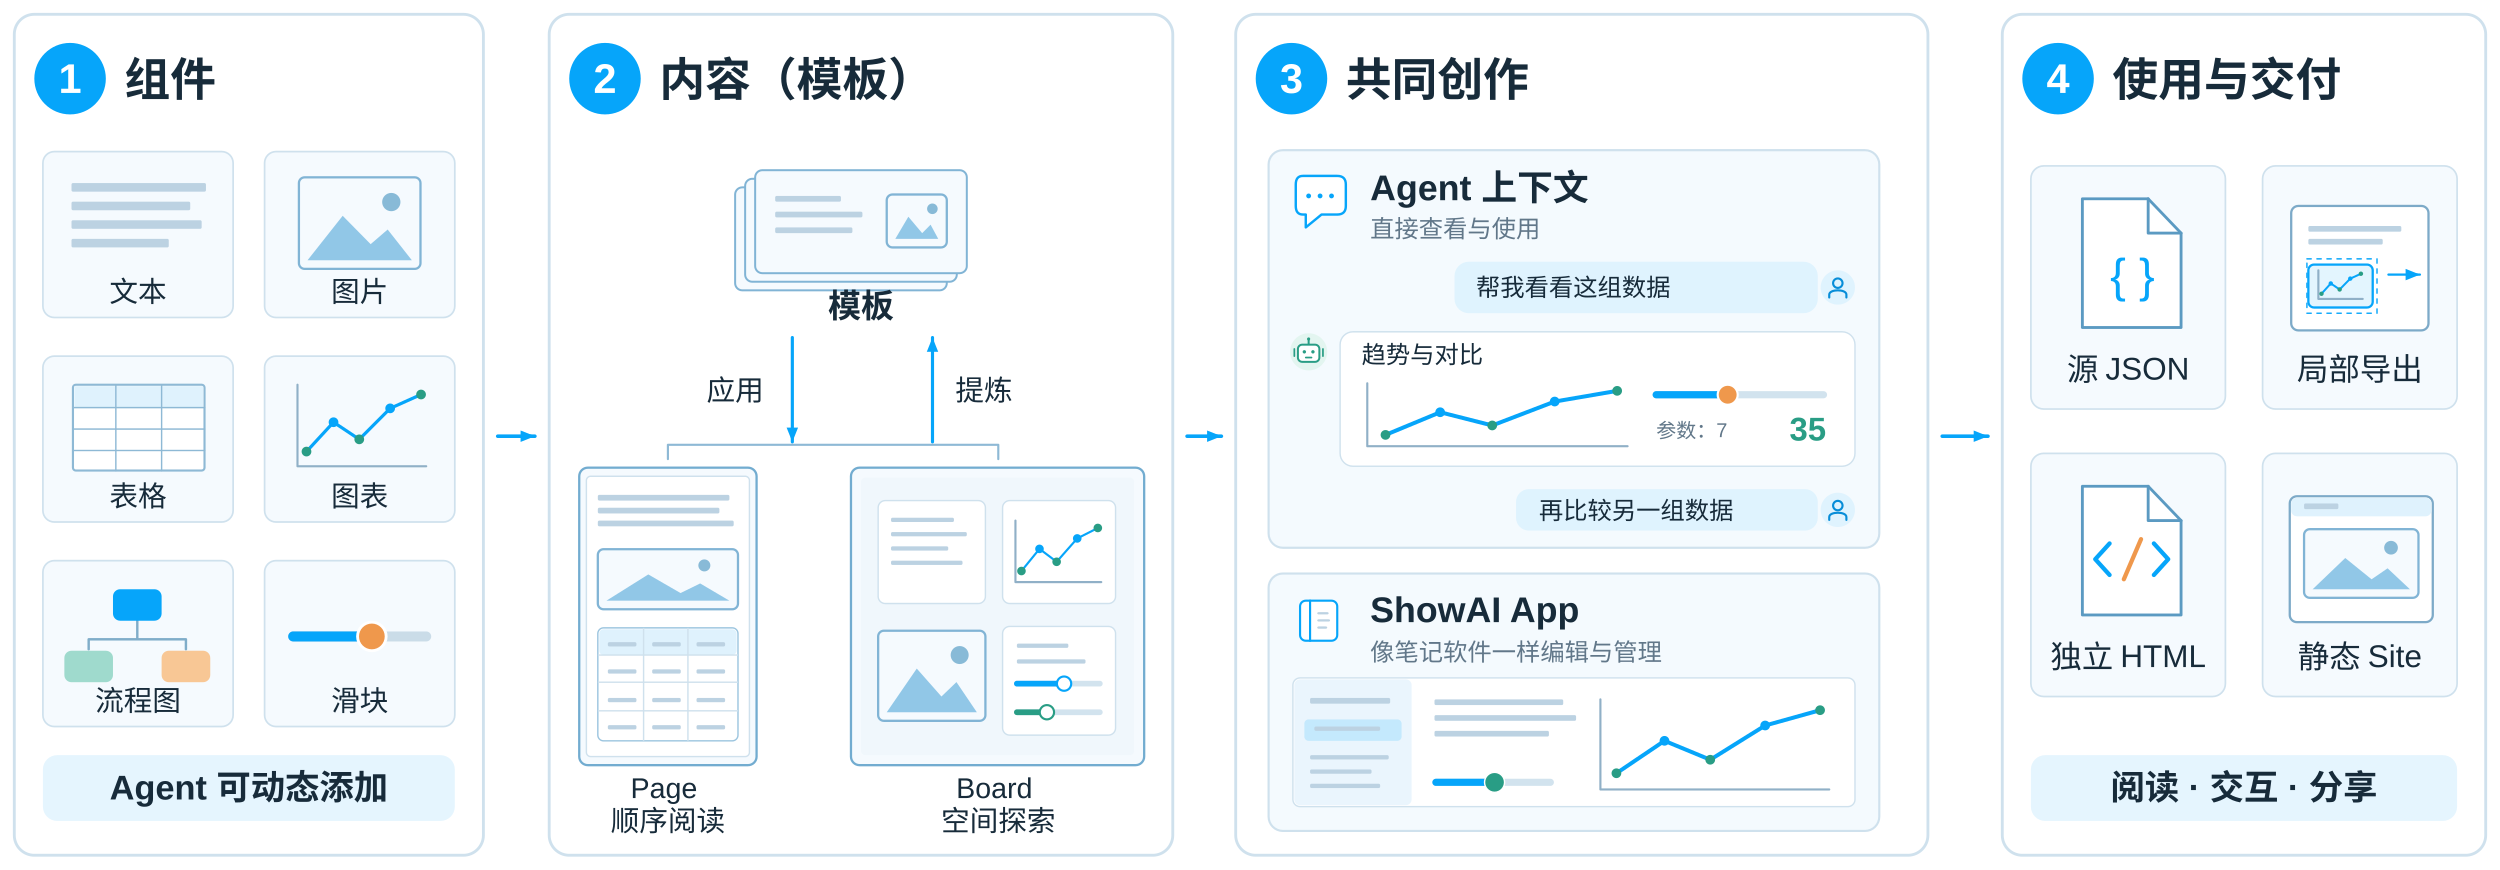
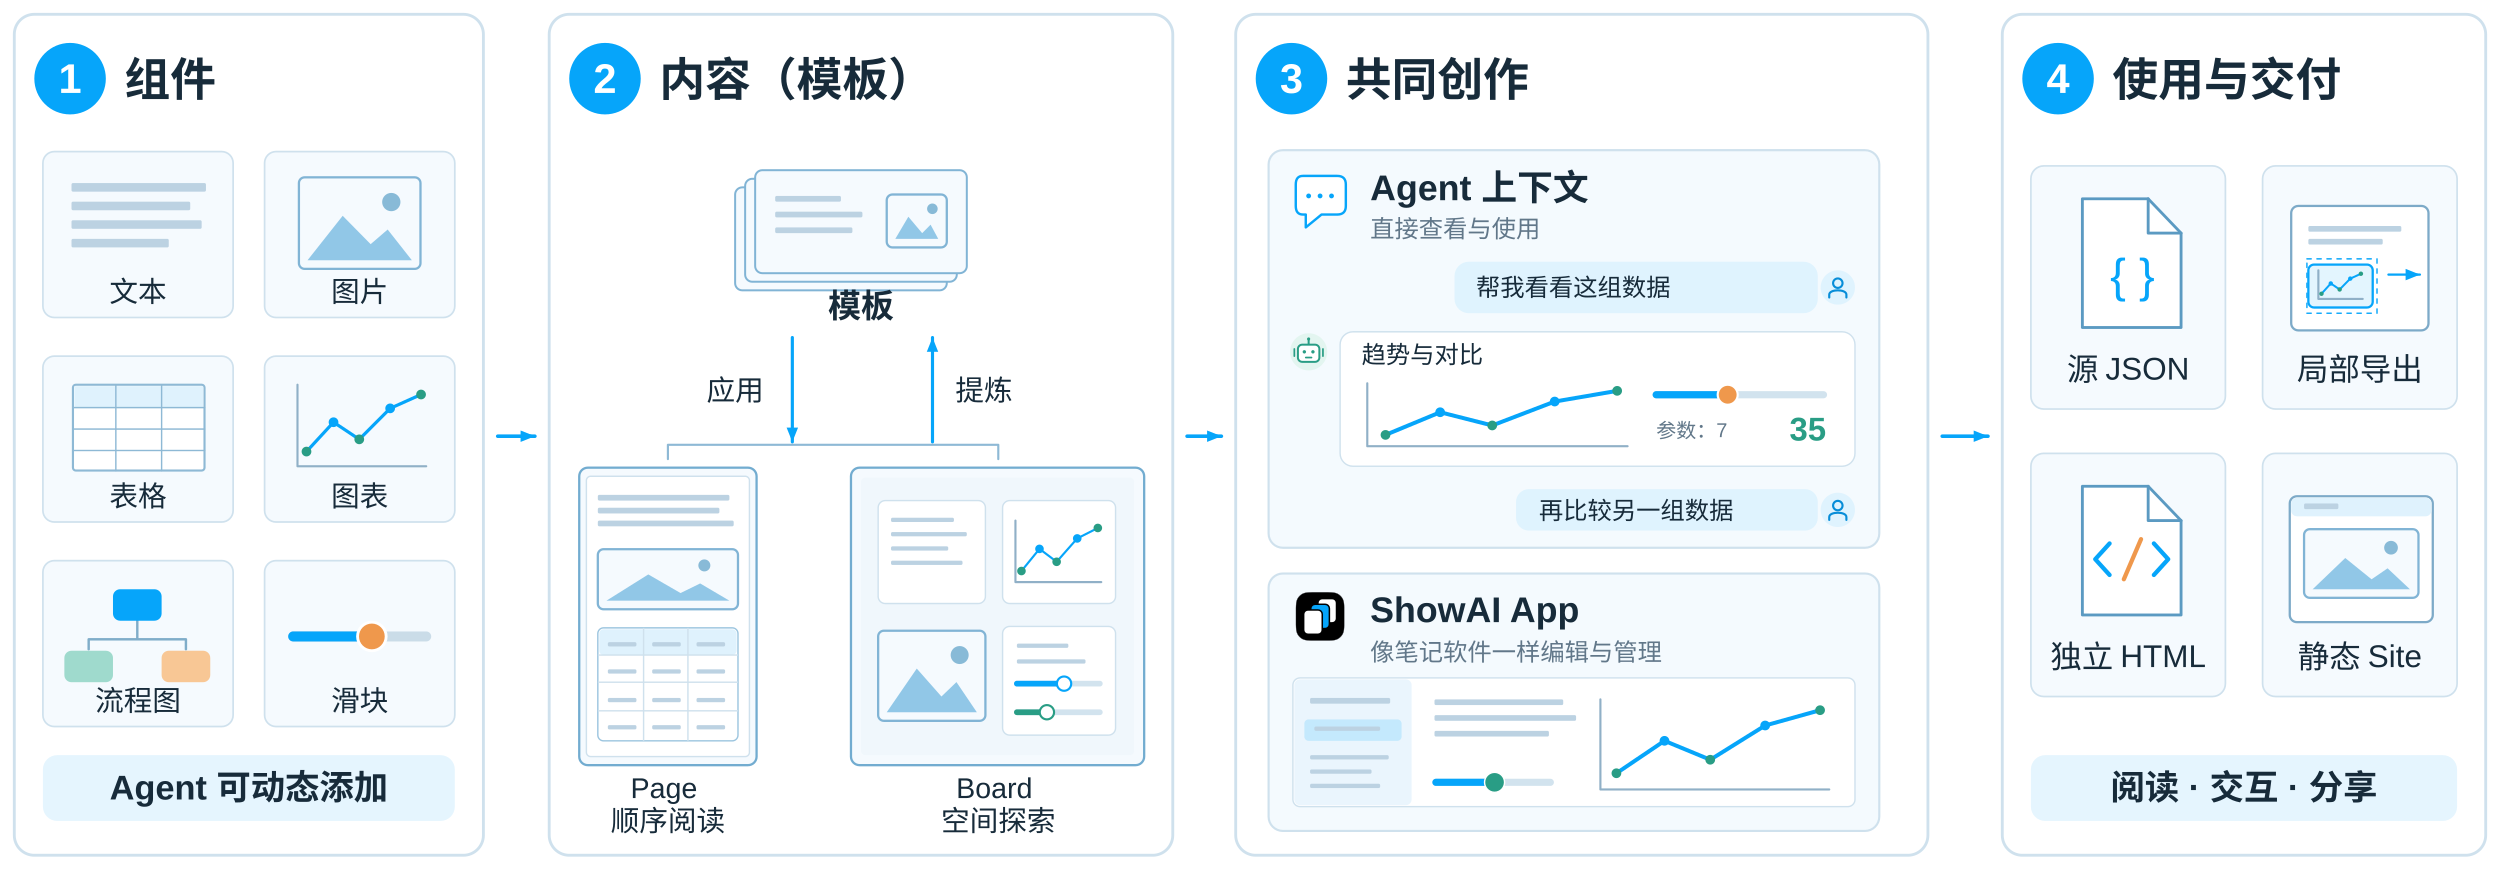
<svg xmlns="http://www.w3.org/2000/svg" width="1748" height="608" viewBox="26 140 1748 608" role="img" aria-labelledby="title description" lang="zh-CN" xml:lang="zh-CN">
  <defs>
    <marker id="arrow" viewBox="0 0 10 10" refX="10" refY="5" markerWidth="10" markerHeight="10" markerUnits="userSpaceOnUse" orient="auto-start-reverse">
      <path d="M0,1 L10,5 L0,9 Z" fill="#06A5FA" />
    </marker>
  </defs>
  <g font-family="Arial, PingFang SC, Noto Sans CJK SC, Microsoft YaHei, sans-serif">
    <rect x="0" y="0" width="1800" height="820" rx="0" fill="#FFFFFF" stroke="none" stroke-width="1.6" />
    <g id="expression-units">
      <rect x="36" y="150" width="328" height="588" rx="14" fill="white" stroke="#CFE1ED" stroke-width="2" />
      <circle cx="75" cy="195" r="25" fill="#06A5FA" stroke="none" stroke-width="2" />
      <text x="75" y="205" font-size="29" font-weight="650" fill="white" text-anchor="middle">1</text>
      <text x="113" y="207" font-size="32" font-weight="650" fill="#172B3A" text-anchor="start" data-label="组件">组件</text>
      <g id="unit-1">
        <rect x="56" y="246" width="133" height="116" rx="8" fill="#F5FAFE" stroke="#CFE1ED" stroke-width="1.2" />
        <rect x="76" y="268" width="94" height="6" rx="1" fill="#BCD2E2" stroke="none" stroke-width="1.6" />
        <rect x="76" y="281" width="83" height="6" rx="1" fill="#BCD2E2" stroke="none" stroke-width="1.6" />
        <rect x="76" y="294" width="91" height="6" rx="1" fill="#BCD2E2" stroke="none" stroke-width="1.6" />
        <rect x="76" y="307" width="68" height="6" rx="1" fill="#BCD2E2" stroke="none" stroke-width="1.6" />
        <text x="122.5" y="351" font-size="20" font-weight="500" fill="#172B3A" text-anchor="middle" data-label="文本">文本</text>
      </g>
      <g id="unit-2">
        <rect x="211" y="246" width="133" height="116" rx="8" fill="#F5FAFE" stroke="#CFE1ED" stroke-width="1.2" />
        <rect x="235" y="264" width="85" height="64" rx="4" fill="#F5FAFE" stroke="#81B4D5" stroke-width="1.6" />
        <circle cx="299.6" cy="281.28" r="6.4" fill="#88BAD7" stroke="none" stroke-width="2" />
        <polygon points="241,322 265.6,290.88 285.15,310.72 297.05,300.48 314,322" fill="#91C7E7" />
        <text x="277.5" y="351" font-size="20" font-weight="500" fill="#172B3A" text-anchor="middle" data-label="图片">图片</text>
      </g>
      <g id="unit-3">
        <rect x="56" y="389" width="133" height="116" rx="8" fill="#F5FAFE" stroke="#CFE1ED" stroke-width="1.2" />
        <rect x="77" y="409" width="92" height="60" rx="2" fill="white" stroke="#8EB9D5" stroke-width="1.5" />
        <rect x="78" y="410" width="90" height="15" rx="0" fill="#DFF2FD" stroke="none" stroke-width="1.6" />
        <path d="M107,409 V469" fill="none" stroke="#8EB9D5" stroke-width="1" stroke-linecap="round" stroke-linejoin="round" />
        <path d="M139,409 V469" fill="none" stroke="#8EB9D5" stroke-width="1" stroke-linecap="round" stroke-linejoin="round" />
        <path d="M77,425 H169" fill="none" stroke="#8EB9D5" stroke-width="1" stroke-linecap="round" stroke-linejoin="round" />
        <path d="M77,440 H169" fill="none" stroke="#8EB9D5" stroke-width="1" stroke-linecap="round" stroke-linejoin="round" />
        <path d="M77,455 H169" fill="none" stroke="#8EB9D5" stroke-width="1" stroke-linecap="round" stroke-linejoin="round" />
        <text x="122.5" y="494" font-size="20" font-weight="500" fill="#172B3A" text-anchor="middle" data-label="表格">表格</text>
      </g>
      <g id="unit-4">
        <rect x="211" y="389" width="133" height="116" rx="8" fill="#F5FAFE" stroke="#CFE1ED" stroke-width="1.2" />
        <path d="M234,409 V466 H324" fill="none" stroke="#90B0C7" stroke-width="1.5" stroke-linecap="round" stroke-linejoin="round" />
        <path d="M240.3,455.74 L259.2,435.22 L277.2,447.19 L298.8,425.53 L320.4,415.84" fill="none" stroke="#06A5FA" stroke-width="2.25" stroke-linecap="round" stroke-linejoin="round" />
        <circle cx="240.3" cy="455.74" r="3.4" fill="#299D85" stroke="none" stroke-width="2" />
        <circle cx="259.2" cy="435.22" r="3.4" fill="#06A5FA" stroke="none" stroke-width="2" />
        <circle cx="277.2" cy="447.19" r="3.4" fill="#299D85" stroke="none" stroke-width="2" />
        <circle cx="298.8" cy="425.53" r="3.4" fill="#06A5FA" stroke="none" stroke-width="2" />
        <circle cx="320.4" cy="415.84" r="3.4" fill="#299D85" stroke="none" stroke-width="2" />
        <text x="277.5" y="494" font-size="20" font-weight="500" fill="#172B3A" text-anchor="middle" data-label="图表">图表</text>
      </g>
      <g id="unit-5">
        <rect x="56" y="532" width="133" height="116" rx="8" fill="#F5FAFE" stroke="#CFE1ED" stroke-width="1.2" />
        <path d="M122,573 V587 M88,594 V587 H156 V594" fill="none" stroke="#80ADC9" stroke-width="1.7" stroke-linecap="round" stroke-linejoin="round" />
        <rect x="105" y="552" width="34" height="22" rx="5" fill="#06A5FA" stroke="none" stroke-width="1.6" />
        <rect x="71" y="595" width="34" height="22" rx="5" fill="#9FDACD" stroke="none" stroke-width="1.6" />
        <rect x="139" y="595" width="34" height="22" rx="5" fill="#F8C795" stroke="none" stroke-width="1.6" />
        <text x="122.5" y="637" font-size="20" font-weight="500" fill="#172B3A" text-anchor="middle" data-label="流程图">流程图</text>
      </g>
      <g id="unit-6">
        <rect x="211" y="532" width="133" height="116" rx="8" fill="#F5FAFE" stroke="#CFE1ED" stroke-width="1.2" />
        <path d="M231,585 H324" fill="none" stroke="#CADCE8" stroke-width="7" stroke-linecap="round" stroke-linejoin="round" />
        <path d="M231,585 H286" fill="none" stroke="#06A5FA" stroke-width="7" stroke-linecap="round" stroke-linejoin="round" />
        <circle cx="286" cy="585" r="10" fill="#EF984C" stroke="white" stroke-width="2" />
        <text x="277.5" y="637" font-size="20" font-weight="500" fill="#172B3A" text-anchor="middle" data-label="滑块">滑块</text>
      </g>
      <rect x="56" y="668" width="288" height="46" rx="10" fill="#E5F5FE" stroke="none" stroke-width="1.6" />
      <text x="200" y="699" font-size="24" font-weight="600" fill="#172B3A" text-anchor="middle" data-label="Agent 可动态添加">Agent 可动态添加</text>
    </g>
    <g id="content-organization">
      <rect x="410" y="150" width="436" height="588" rx="14" fill="white" stroke="#CFE1ED" stroke-width="2" />
      <circle cx="449" cy="195" r="25" fill="#06A5FA" stroke="none" stroke-width="2" />
      <text x="449" y="205" font-size="29" font-weight="650" fill="white" text-anchor="middle">2</text>
      <text x="487" y="207" font-size="32" font-weight="650" fill="#172B3A" text-anchor="start" data-label="内容（模板）">内容（模板）</text>
      <g id="reusable-template" transform="translate(0 12)">
        <rect x="540" y="259" width="148" height="72" rx="5" fill="#F5FAFE" stroke="#81B4D5" stroke-width="1.4" />
        <rect x="547" y="253" width="148" height="72" rx="5" fill="#F5FAFE" stroke="#81B4D5" stroke-width="1.4" />
        <rect x="554" y="247" width="148" height="72" rx="5" fill="#F5FAFE" stroke="#81B4D5" stroke-width="1.4" />
        <rect x="568" y="265" width="46" height="4" rx="1" fill="#BCD2E2" stroke="none" stroke-width="1.6" />
        <rect x="568" y="276" width="61" height="4" rx="1" fill="#BCD2E2" stroke="none" stroke-width="1.6" />
        <rect x="568" y="287" width="54" height="4" rx="1" fill="#BCD2E2" stroke="none" stroke-width="1.6" />
        <rect x="646" y="264" width="42" height="37" rx="4" fill="#F5FAFE" stroke="#81B4D5" stroke-width="1.6" />
        <circle cx="677.92" cy="273.99" r="3.7" fill="#88BAD7" stroke="none" stroke-width="2" />
        <polygon points="652,295 661.12,279.54 670.78,291.01 676.66,285.09 682,295" fill="#91C7E7" />
        <text x="628" y="350" font-size="23" font-weight="600" fill="#172B3A" text-anchor="middle" data-label="模板">模板</text>
        <path d="M493,449 V439 H724 V449" fill="none" stroke="#8EB9D5" stroke-width="1.5" stroke-linecap="round" stroke-linejoin="round" />
        <path d="M580,364 V437" fill="none" stroke="#06A5FA" stroke-width="2.2" stroke-linecap="round" stroke-linejoin="round" marker-end="url(#arrow)" />
        <path d="M678,437 V364" fill="none" stroke="#06A5FA" stroke-width="2.2" stroke-linecap="round" stroke-linejoin="round" marker-end="url(#arrow)" />
        <text x="560" y="408" font-size="20" font-weight="500" fill="#172B3A" text-anchor="end" data-label="应用">应用</text>
        <text x="694" y="408" font-size="20" font-weight="500" fill="#172B3A" text-anchor="start" data-label="提炼">提炼</text>
      </g>
      <g id="page-container" transform="translate(0 30)">
        <rect x="431" y="437" width="124" height="208" rx="6" fill="#F5FAFE" stroke="#72ACD0" stroke-width="1.6" />
        <rect x="436" y="443" width="114" height="196" rx="3" fill="white" stroke="#CFE1ED" stroke-width="1" />
        <rect x="444" y="456" width="92" height="4" rx="1" fill="#BCD2E2" stroke="none" stroke-width="1.6" />
        <rect x="444" y="465" width="85" height="4" rx="1" fill="#BCD2E2" stroke="none" stroke-width="1.6" />
        <rect x="444" y="474" width="95" height="4" rx="1" fill="#BCD2E2" stroke="none" stroke-width="1.6" />
        <rect x="444" y="494" width="98" height="42" rx="4" fill="#F5FAFE" stroke="#81B4D5" stroke-width="1.6" />
        <circle cx="518.48" cy="505.34" r="4.2" fill="#88BAD7" stroke="none" stroke-width="2" />
        <polygon points="450,530 479.28,511.64 501.82,524.66 515.54,517.94 536,530" fill="#91C7E7" />
        <text x="493" y="680" font-size="20" font-weight="500" fill="#172B3A" text-anchor="middle" data-label="Page · 顺序阅读">
          <tspan x="493" y="668.0">Page</tspan>
          <tspan x="493" y="691.0">顺序阅读</tspan>
        </text>
        <rect x="444" y="549" width="98" height="79" rx="4" fill="#FFFFFF" stroke="#9CC5DF" stroke-width="1" />
        <rect x="445" y="550" width="96" height="18" rx="3" fill="#DFF2FD" />
        <line x1="444" y1="568" x2="542" y2="568" stroke="#CFE1ED" stroke-width="1" />
        <line x1="444" y1="587" x2="542" y2="587" stroke="#CFE1ED" stroke-width="1" />
        <line x1="444" y1="607" x2="542" y2="607" stroke="#CFE1ED" stroke-width="1" />
        <line x1="476" y1="549" x2="476" y2="628" stroke="#CFE1ED" stroke-width="1" />
        <line x1="507" y1="549" x2="507" y2="628" stroke="#CFE1ED" stroke-width="1" />
        <rect x="451" y="559" width="20" height="3" rx="1" fill="#BCD2E2" />
        <rect x="451" y="578" width="20" height="3" rx="1" fill="#BCD2E2" />
        <rect x="451" y="598" width="20" height="3" rx="1" fill="#BCD2E2" />
        <rect x="451" y="617" width="20" height="3" rx="1" fill="#BCD2E2" />
        <rect x="482" y="559" width="20" height="3" rx="1" fill="#BCD2E2" />
        <rect x="482" y="578" width="20" height="3" rx="1" fill="#BCD2E2" />
        <rect x="482" y="598" width="20" height="3" rx="1" fill="#BCD2E2" />
        <rect x="482" y="617" width="20" height="3" rx="1" fill="#BCD2E2" />
        <rect x="513" y="559" width="20" height="3" rx="1" fill="#BCD2E2" />
        <rect x="513" y="578" width="20" height="3" rx="1" fill="#BCD2E2" />
        <rect x="513" y="598" width="20" height="3" rx="1" fill="#BCD2E2" />
        <rect x="513" y="617" width="20" height="3" rx="1" fill="#BCD2E2" />
      </g>
      <g id="board-container" transform="translate(0 30)">
        <rect x="621" y="437" width="205" height="208" rx="6" fill="#F5FAFE" stroke="#72ACD0" stroke-width="1.6" />
        <rect x="628" y="444" width="191" height="194" rx="3" fill="#F0F7FC" stroke="none" stroke-width="1.6" />
        <rect x="640" y="460" width="75" height="72" rx="5" fill="white" stroke="#CFE1ED" stroke-width="1" />
        <rect x="649" y="472" width="44" height="3" rx="1" fill="#BCD2E2" stroke="none" stroke-width="1.6" />
        <rect x="649" y="482" width="53" height="3" rx="1" fill="#BCD2E2" stroke="none" stroke-width="1.6" />
        <rect x="649" y="492" width="40" height="3" rx="1" fill="#BCD2E2" stroke="none" stroke-width="1.6" />
        <rect x="649" y="502" width="50" height="3" rx="1" fill="#BCD2E2" stroke="none" stroke-width="1.6" />
        <rect x="727" y="460" width="79" height="72" rx="5" fill="white" stroke="#CFE1ED" stroke-width="1" />
        <path d="M736,474 V517 H796" fill="none" stroke="#90B0C7" stroke-width="1.5" stroke-linecap="round" stroke-linejoin="round" />
        <path d="M740.2,509.26 L752.8,493.78 L764.8,502.81 L779.2,486.47 L793.6,479.16" fill="none" stroke="#06A5FA" stroke-width="1.5" stroke-linecap="round" stroke-linejoin="round" />
        <circle cx="740.2" cy="509.26" r="3.0" fill="#299D85" stroke="none" stroke-width="2" />
        <circle cx="752.8" cy="493.78" r="3.0" fill="#06A5FA" stroke="none" stroke-width="2" />
        <circle cx="764.8" cy="502.81" r="3.0" fill="#299D85" stroke="none" stroke-width="2" />
        <circle cx="779.2" cy="486.47" r="3.0" fill="#06A5FA" stroke="none" stroke-width="2" />
        <circle cx="793.6" cy="479.16" r="3.0" fill="#299D85" stroke="none" stroke-width="2" />
        <rect x="640" y="551" width="75" height="63" rx="4" fill="#F5FAFE" stroke="#81B4D5" stroke-width="1.6" />
        <circle cx="697.0" cy="568.01" r="6.3" fill="#88BAD7" stroke="none" stroke-width="2" />
        <polygon points="646,608 667.0,577.46 684.25,596.99 694.75,586.91 709,608" fill="#91C7E7" />
        <text x="724" y="680" font-size="20" font-weight="500" fill="#172B3A" text-anchor="middle" data-label="Board · 空间探索">
          <tspan x="724" y="668.0">Board</tspan>
          <tspan x="724" y="691.0">空间探索</tspan>
        </text>
        <rect x="727" y="548" width="79" height="76" rx="5" fill="#FFFFFF" stroke="#CFE1ED" stroke-width="1" />
        <rect x="737" y="560" width="36" height="3" rx="1" fill="#BCD2E2" />
        <rect x="737" y="571" width="48" height="3" rx="1" fill="#BCD2E2" />
        <line x1="737" y1="588" x2="795" y2="588" stroke="#D2E3EE" stroke-width="4" stroke-linecap="round" />
        <line x1="737" y1="588" x2="770" y2="588" stroke="#06A5FA" stroke-width="4" stroke-linecap="round" />
        <circle cx="770" cy="588" r="5" fill="#FFFFFF" stroke="#06A5FA" stroke-width="1.5" />
        <line x1="737" y1="608" x2="795" y2="608" stroke="#D2E3EE" stroke-width="4" stroke-linecap="round" />
        <line x1="737" y1="608" x2="758" y2="608" stroke="#299D85" stroke-width="4" stroke-linecap="round" />
        <circle cx="758" cy="608" r="5" fill="#FFFFFF" stroke="#299D85" stroke-width="1.5" />
      </g>
    </g>
    <g id="co-creation">
      <rect x="890" y="150" width="484" height="588" rx="14" fill="white" stroke="#CFE1ED" stroke-width="2" />
      <circle cx="929" cy="195" r="25" fill="#06A5FA" stroke="none" stroke-width="2" />
      <text x="929" y="205" font-size="29" font-weight="650" fill="white" text-anchor="middle">3</text>
      <text x="967" y="207" font-size="32" font-weight="650" fill="#172B3A" text-anchor="start" data-label="共同创作">共同创作</text>
      <g id="agent-context-interface">
        <rect x="913" y="245" width="427" height="278" rx="10" fill="#F4FAFE" stroke="#CFE1ED" stroke-width="1.5" />
        <path d="M937,263 H961 Q967,263 967,269 V284 Q967,290 961,290 H950 L939,299 V290 H937 Q932,290 932,284 V269 Q932,263 937,263 Z" fill="white" stroke="#06A5FA" stroke-width="1.7" stroke-linecap="round" stroke-linejoin="round" />
        <circle cx="941" cy="277" r="1.7" fill="#06A5FA" stroke="none" stroke-width="2" />
        <circle cx="949" cy="277" r="1.7" fill="#06A5FA" stroke="none" stroke-width="2" />
        <circle cx="957" cy="277" r="1.7" fill="#06A5FA" stroke="none" stroke-width="2" />
        <text x="984" y="280" font-size="25" font-weight="600" fill="#172B3A" text-anchor="start" data-label="Agent 上下文">Agent 上下文</text>
        <text x="984" y="306" font-size="17" font-weight="400" fill="#617789" text-anchor="start" data-label="直接查看与使用">直接查看与使用</text>
        <g id="chat-user-request">
          <rect x="1043" y="323" width="254" height="36" rx="10" fill="#DFF3FE" stroke="none" stroke-width="1.6" />
          <text x="1058" y="347" font-size="17" font-weight="400" fill="#172B3A" text-anchor="start" data-label="帮我看看这组数据">帮我看看这组数据</text>
          <g id="chat-human-avatar-request">
            <circle cx="1311" cy="341" r="12" fill="#DFF3FE" stroke="none" stroke-width="2" />
            <circle cx="1311" cy="338" r="3.3" fill="none" stroke="#078DD8" stroke-width="1.5" />
            <path d="M1305,348 V346 C1305,342 1317,342 1317,346 V348" fill="none" stroke="#078DD8" stroke-width="1.5" stroke-linecap="round" stroke-linejoin="round" />
          </g>
        </g>
        <g id="chat-agent-response">
          <g id="chat-robot-avatar">
            <circle cx="941" cy="386" r="13" fill="#E3F5F0" stroke="none" stroke-width="2" />
            <path d="M941,377 V381" fill="none" stroke="#299D85" stroke-width="1.4" stroke-linecap="round" stroke-linejoin="round" />
            <circle cx="941" cy="377" r="1.1" fill="#299D85" stroke="none" stroke-width="2" />
            <rect x="933.5" y="381" width="15" height="12" rx="3" fill="white" stroke="#299D85" stroke-width="1.4" />
            <circle cx="938" cy="386" r="1.2" fill="#299D85" stroke="none" stroke-width="2" />
            <circle cx="944" cy="386" r="1.2" fill="#299D85" stroke="none" stroke-width="2" />
            <path d="M939,390 H943 M931,384 V389 M951,384 V389" fill="none" stroke="#299D85" stroke-width="1.2" stroke-linecap="round" stroke-linejoin="round" />
          </g>
          <rect x="963" y="372" width="360" height="94" rx="9" fill="white" stroke="#CFE1ED" stroke-width="1" />
          <text x="978" y="394" font-size="17" font-weight="500" fill="#172B3A" text-anchor="start" data-label="趋势与对比">趋势与对比</text>
          <path d="M982,408 V452 H1164" fill="none" stroke="#90B0C7" stroke-width="1.5" stroke-linecap="round" stroke-linejoin="round" />
          <path d="M994.74,444.08 L1032.96,428.24 L1069.36,437.48 L1113.04,420.76 L1156.72,413.28" fill="none" stroke="#06A5FA" stroke-width="2.8" stroke-linecap="round" stroke-linejoin="round" />
          <circle cx="994.74" cy="444.08" r="3.4" fill="#299D85" stroke="none" stroke-width="2" />
          <circle cx="1032.96" cy="428.24" r="3.4" fill="#06A5FA" stroke="none" stroke-width="2" />
          <circle cx="1069.36" cy="437.48" r="3.4" fill="#299D85" stroke="none" stroke-width="2" />
          <circle cx="1113.04" cy="420.76" r="3.4" fill="#06A5FA" stroke="none" stroke-width="2" />
          <circle cx="1156.72" cy="413.28" r="3.4" fill="#299D85" stroke="none" stroke-width="2" />
          <path d="M1184,416 H1301" fill="none" stroke="#D2E3EE" stroke-width="5" stroke-linecap="round" stroke-linejoin="round" />
          <path d="M1184,416 H1234" fill="none" stroke="#06A5FA" stroke-width="5" stroke-linecap="round" stroke-linejoin="round" />
          <circle cx="1234" cy="416" r="7" fill="#EF984C" stroke="white" stroke-width="1.5" />
          <text x="1184" y="446" font-size="14" font-weight="400" fill="#617789" text-anchor="start" data-label="参数：7">参数：7</text>
          <text x="1290" y="448" font-size="23" font-weight="600" fill="#299D85" text-anchor="middle">35</text>
        </g>
        <g id="chat-user-followup">
          <rect x="1086" y="482" width="211" height="29" rx="9" fill="#DFF3FE" stroke="none" stroke-width="1.6" />
          <text x="1102" y="503" font-size="17" font-weight="400" fill="#172B3A" text-anchor="start" data-label="再比较另一组数据">再比较另一组数据</text>
          <g id="chat-human-avatar-followup">
            <circle cx="1311" cy="496.5" r="12" fill="#DFF3FE" stroke="none" stroke-width="2" />
            <circle cx="1311" cy="493.5" r="3.3" fill="none" stroke="#078DD8" stroke-width="1.5" />
            <path d="M1305,503.5 V501.5 C1305,497.5 1317,497.5 1317,501.5 V503.5" fill="none" stroke="#078DD8" stroke-width="1.5" stroke-linecap="round" stroke-linejoin="round" />
          </g>
        </g>
      </g>
      <g id="showai-app-interface">
        <rect x="913" y="541" width="427" height="180" rx="10" fill="#F4FAFE" stroke="#CFE1ED" stroke-width="1.5" />
-         <rect x="935" y="560" width="26" height="28" rx="4" fill="white" stroke="#06A5FA" stroke-width="1.5" />
-         <path d="M942,560 V588" fill="none" stroke="#06A5FA" stroke-width="1.5" stroke-linecap="round" stroke-linejoin="round" />
-         <rect x="947" y="568" width="8" height="1.6" rx="1" fill="#BCD2E2" stroke="none" stroke-width="1.6" />
-         <rect x="947" y="573" width="9" height="1.6" rx="1" fill="#BCD2E2" stroke="none" stroke-width="1.6" />
-         <rect x="947" y="578" width="7" height="1.6" rx="1" fill="#BCD2E2" stroke="none" stroke-width="1.6" />
+         <g id="showai-app-logo" transform="translate(932 554) scale(0.06640625)">
+           <path d="M352.986 509.754 L343.561 510 L163.975 509.972 L130.24 508.442 L119.326 507.458 L105.932 505.491 L98.49 503.927 L93.033 502.508 L86.584 500.514 L81.127 498.52 L75.174 495.985 L69.221 493.03 L64.756 490.507 L59.299 487.033 L53.842 483.086 L48.385 478.625 L42.928 473.629 L37.897 468.576 L33.375 463.615 L28.914 458.158 L24.967 452.701 L21.493 447.244 L17.943 440.795 L14.488 433.354 L10.99 423.928 L8.556 415.494 L6.509 406.068 L5.092 397.139 L4.042 387.713 L3.067 373.822 L2.005 345.545 L2.005 166.455 L3.067 138.178 L4.542 119.326 L5.586 111.389 L7.087 102.955 L8.556 96.506 L10.512 89.561 L13.48 81.127 L16.015 75.174 L18.97 69.221 L22.404 63.268 L26.004 57.811 L30.878 51.361 L36.975 44.418 L41.439 39.823 L48.385 33.375 L53.842 28.914 L59.299 24.967 L64.756 21.493 L71.205 17.943 L78.646 14.488 L88.072 10.99 L96.506 8.556 L105.932 6.509 L114.861 5.092 L124.287 4.042 L138.178 3.067 L166.455 2.005 L345.545 2.005 L373.822 3.067 L392.674 4.542 L400.611 5.586 L409.045 7.087 L415.494 8.556 L422.439 10.512 L430.873 13.48 L436.826 16.015 L442.779 18.97 L448.732 22.404 L454.189 26.004 L460.639 30.878 L467.582 36.975 L472.177 41.439 L478.625 48.385 L483.086 53.842 L487.033 59.299 L490.507 64.756 L495.523 74.182 L499.469 83.607 L502.508 93.033 L504.913 102.955 L506.414 111.389 L507.958 124.287 L508.933 138.178 L509.927 161.99 L509.927 350.01 L508.933 373.822 L507.458 392.674 L506.414 400.611 L504.913 409.045 L503.444 415.494 L501.488 422.439 L497.512 433.354 L493.03 442.779 L490.507 447.244 L487.033 452.701 L481.122 460.639 L473.15 469.568 L463.615 478.625 L456.174 484.578 L447.244 490.507 L437.818 495.523 L428.393 499.469 L418.967 502.508 L409.045 504.913 L400.611 506.414 L387.713 507.958 L373.822 508.933 Z" fill="#000000" />
+           <rect id="showai-app-logo-back" x="241" y="76" width="180" height="240" rx="37" fill="#FFFFFF" />
+           <rect x="166" y="136" width="180" height="240" rx="37" fill="none" stroke="#000000" stroke-width="32" />
+           <rect id="showai-app-logo-middle" x="166" y="136" width="180" height="240" rx="37" fill="#06A5FA" />
+           <rect x="91" y="196" width="180" height="240" rx="37" fill="none" stroke="#000000" stroke-width="32" />
+           <rect id="showai-app-logo-front" x="91" y="196" width="180" height="240" rx="37" fill="#FFFFFF" />
+           <path d="M352.986 509.754 L343.561 510 L163.975 509.972 L130.24 508.442 L119.326 507.458 L105.932 505.491 L98.49 503.927 L93.033 502.508 L86.584 500.514 L81.127 498.52 L75.174 495.985 L69.221 493.03 L64.756 490.507 L59.299 487.033 L53.842 483.086 L48.385 478.625 L42.928 473.629 L37.897 468.576 L33.375 463.615 L28.914 458.158 L24.967 452.701 L21.493 447.244 L17.943 440.795 L14.488 433.354 L10.99 423.928 L8.556 415.494 L6.509 406.068 L5.092 397.139 L4.042 387.713 L3.067 373.822 L2.005 345.545 L2.005 166.455 L3.067 138.178 L4.542 119.326 L5.586 111.389 L7.087 102.955 L8.556 96.506 L10.512 89.561 L13.48 81.127 L16.015 75.174 L18.97 69.221 L22.404 63.268 L26.004 57.811 L30.878 51.361 L36.975 44.418 L41.439 39.823 L48.385 33.375 L53.842 28.914 L59.299 24.967 L64.756 21.493 L71.205 17.943 L78.646 14.488 L88.072 10.99 L96.506 8.556 L105.932 6.509 L114.861 5.092 L124.287 4.042 L138.178 3.067 L166.455 2.005 L345.545 2.005 L373.822 3.067 L392.674 4.542 L400.611 5.586 L409.045 7.087 L415.494 8.556 L422.439 10.512 L430.873 13.48 L436.826 16.015 L442.779 18.97 L448.732 22.404 L454.189 26.004 L460.639 30.878 L467.582 36.975 L472.177 41.439 L478.625 48.385 L483.086 53.842 L487.033 59.299 L490.507 64.756 L495.523 74.182 L499.469 83.607 L502.508 93.033 L504.913 102.955 L506.414 111.389 L507.958 124.287 L508.933 138.178 L509.927 161.99 L509.927 350.01 L508.933 373.822 L507.458 392.674 L506.414 400.611 L504.913 409.045 L503.444 415.494 L501.488 422.439 L497.512 433.354 L493.03 442.779 L490.507 447.244 L487.033 452.701 L481.122 460.639 L473.15 469.568 L463.615 478.625 L456.174 484.578 L447.244 490.507 L437.818 495.523 L428.393 499.469 L418.967 502.508 L409.045 504.913 L400.611 506.414 L387.713 507.958 L373.822 508.933 Z" fill="none" stroke="#3F3F46" stroke-width="3" />
+         </g>
        <text x="984" y="575" font-size="25" font-weight="600" fill="#172B3A" text-anchor="start">ShowAI App</text>
        <text x="984" y="602" font-size="17" font-weight="400" fill="#617789" text-anchor="start" data-label="像笔记软件一样编辑与管理">像笔记软件一样编辑与管理</text>
        <rect x="930" y="614" width="393" height="90" rx="5" fill="white" stroke="#CFE1ED" stroke-width="1" />
        <rect x="931" y="615" width="82" height="88" rx="4" fill="#EAF5FD" stroke="none" stroke-width="1.6" />
        <rect x="942" y="628" width="56" height="4" rx="1" fill="#BCD2E2" stroke="none" stroke-width="1.6" />
        <rect x="938" y="643" width="68" height="15" rx="3" fill="#C4E9FD" stroke="none" stroke-width="1.6" />
        <rect x="945" y="648" width="46" height="3" rx="1" fill="#BCD2E2" stroke="none" stroke-width="1.6" />
        <rect x="942" y="668" width="55" height="3" rx="1" fill="#BCD2E2" stroke="none" stroke-width="1.6" />
        <rect x="942" y="678" width="43" height="3" rx="1" fill="#BCD2E2" stroke="none" stroke-width="1.6" />
        <rect x="942" y="688" width="49" height="3" rx="1" fill="#BCD2E2" stroke="none" stroke-width="1.6" />
        <rect x="1029" y="629" width="90" height="4" rx="1" fill="#BCD2E2" stroke="none" stroke-width="1.6" />
        <rect x="1029" y="640" width="99" height="4" rx="1" fill="#BCD2E2" stroke="none" stroke-width="1.6" />
        <rect x="1029" y="651" width="80" height="4" rx="1" fill="#BCD2E2" stroke="none" stroke-width="1.6" />
        <path d="M1030,687 H1110" fill="none" stroke="#D2E3EE" stroke-width="5" stroke-linecap="round" stroke-linejoin="round" />
        <path d="M1030,687 H1071" fill="none" stroke="#06A5FA" stroke-width="5" stroke-linecap="round" stroke-linejoin="round" />
        <circle cx="1071" cy="687" r="7" fill="#299D85" stroke="white" stroke-width="1" />
        <path d="M1145,629 V692 H1305" fill="none" stroke="#90B0C7" stroke-width="1.5" stroke-linecap="round" stroke-linejoin="round" />
        <path d="M1156.2,680.66 L1189.8,657.98 L1221.8,671.21 L1260.2,647.27 L1298.6,636.56" fill="none" stroke="#06A5FA" stroke-width="2.8" stroke-linecap="round" stroke-linejoin="round" />
        <circle cx="1156.2" cy="680.66" r="3.4" fill="#299D85" stroke="none" stroke-width="2" />
        <circle cx="1189.8" cy="657.98" r="3.4" fill="#06A5FA" stroke="none" stroke-width="2" />
        <circle cx="1221.8" cy="671.21" r="3.4" fill="#299D85" stroke="none" stroke-width="2" />
        <circle cx="1260.2" cy="647.27" r="3.4" fill="#06A5FA" stroke="none" stroke-width="2" />
        <circle cx="1298.6" cy="636.56" r="3.4" fill="#299D85" stroke="none" stroke-width="2" />
      </g>
    </g>
    <g id="use-and-delivery">
      <rect x="1426" y="150" width="338" height="588" rx="14" fill="white" stroke="#CFE1ED" stroke-width="2" />
      <circle cx="1465" cy="195" r="25" fill="#06A5FA" stroke="none" stroke-width="2" />
      <text x="1465" y="205" font-size="29" font-weight="650" fill="white" text-anchor="middle">4</text>
      <text x="1503" y="207" font-size="32" font-weight="650" fill="#172B3A" text-anchor="start" data-label="使用与交付">使用与交付</text>
      <g id="destination-1">
        <rect x="1446" y="256" width="136" height="170" rx="9" fill="#F5FAFE" stroke="#CFE1ED" stroke-width="1.2" />
        <path d="M1482,279 H1528 L1551,303 V369 H1482 Z" fill="white" stroke="#5B9AC2" stroke-width="2" stroke-linecap="round" stroke-linejoin="round" />
        <path d="M1528,279 V303 H1551" fill="none" stroke="#5B9AC2" stroke-width="2" stroke-linecap="round" stroke-linejoin="round" />
        <text x="1517" y="344" font-size="33" font-weight="500" fill="#06A5FA" text-anchor="middle">{ }</text>
        <text x="1514" y="406" font-size="22" font-weight="500" fill="#172B3A" text-anchor="middle" data-label="源 JSON">源 JSON</text>
      </g>
      <g id="destination-2">
        <rect x="1608" y="256" width="136" height="170" rx="9" fill="#F5FAFE" stroke="#CFE1ED" stroke-width="1.2" />
        <rect x="1628" y="284" width="96" height="87" rx="5" fill="white" stroke="#7DAAC8" stroke-width="1.6" />
        <rect x="1640" y="298" width="65" height="4" rx="1" fill="#BCD2E2" stroke="none" stroke-width="1.6" />
        <rect x="1640" y="307" width="52" height="4" rx="1" fill="#BCD2E2" stroke="none" stroke-width="1.6" />
        <rect x="1640" y="325" width="45" height="30" rx="4" fill="#E3F5FE" stroke="#06A5FA" stroke-width="1.6" />
        <path d="M1647,329 V349 H1678" fill="none" stroke="#90B0C7" stroke-width="1.5" stroke-linecap="round" stroke-linejoin="round" />
        <path d="M1649.17,345.4 L1655.68,338.2 L1661.88,342.4 L1669.32,334.8 L1676.76,331.4" fill="none" stroke="#06A5FA" stroke-width="1.4" stroke-linecap="round" stroke-linejoin="round" />
        <circle cx="1649.17" cy="345.4" r="1.55" fill="#299D85" stroke="none" stroke-width="2" />
        <circle cx="1655.68" cy="338.2" r="1.55" fill="#06A5FA" stroke="none" stroke-width="2" />
        <circle cx="1661.88" cy="342.4" r="1.55" fill="#299D85" stroke="none" stroke-width="2" />
        <circle cx="1669.32" cy="334.8" r="1.55" fill="#06A5FA" stroke="none" stroke-width="2" />
        <circle cx="1676.76" cy="331.4" r="1.55" fill="#299D85" stroke="none" stroke-width="2" />
        <path d="M1696,332 H1718" fill="none" stroke="#06A5FA" stroke-width="1.6" stroke-linecap="round" stroke-linejoin="round" marker-end="url(#arrow)" />
        <path d="M1639,321 H1688 V359 H1639 Z" fill="none" stroke="#06A5FA" stroke-width="1" stroke-linecap="round" stroke-linejoin="round" stroke-dasharray="3 4" />
        <text x="1676" y="406" font-size="22" font-weight="500" fill="#172B3A" text-anchor="middle" data-label="局部导出">局部导出</text>
      </g>
      <g id="destination-3">
        <rect x="1446" y="457" width="136" height="170" rx="9" fill="#F5FAFE" stroke="#CFE1ED" stroke-width="1.2" />
        <path d="M1482,480 H1528 L1551,504 V570 H1482 Z" fill="white" stroke="#5B9AC2" stroke-width="2" stroke-linecap="round" stroke-linejoin="round" />
        <path d="M1528,480 V504 H1551" fill="none" stroke="#5B9AC2" stroke-width="2" stroke-linecap="round" stroke-linejoin="round" />
        <path d="M1501,520 L1491,531 L1501,542 M1532,520 L1542,531 L1532,542" fill="none" stroke="#06A5FA" stroke-width="3" stroke-linecap="round" stroke-linejoin="round" />
        <path d="M1523,517 L1511,545" fill="none" stroke="#EF984C" stroke-width="3" stroke-linecap="round" stroke-linejoin="round" />
        <text x="1514" y="607" font-size="22" font-weight="500" fill="#172B3A" text-anchor="middle" data-label="独立 HTML">独立 HTML</text>
      </g>
      <g id="destination-4">
        <rect x="1608" y="457" width="136" height="170" rx="9" fill="#F5FAFE" stroke="#CFE1ED" stroke-width="1.2" />
        <rect x="1627" y="487" width="100" height="88" rx="5" fill="white" stroke="#7DAAC8" stroke-width="1.6" />
        <rect x="1628" y="488" width="98" height="13" rx="4" fill="#DFF2FD" stroke="none" stroke-width="1.6" />
        <rect x="1637" y="492" width="24" height="4" rx="1" fill="#BCD2E2" stroke="none" stroke-width="1.6" />
        <rect x="1637" y="510" width="80" height="48" rx="4" fill="#F5FAFE" stroke="#81B4D5" stroke-width="1.6" />
        <circle cx="1697.8" cy="522.96" r="4.8" fill="#88BAD7" stroke="none" stroke-width="2" />
        <polygon points="1643,552 1665.8,530.16 1684.2,545.04 1695.4,537.36 1711,552" fill="#91C7E7" />
        <text x="1676" y="607" font-size="22" font-weight="500" fill="#172B3A" text-anchor="middle" data-label="静态 Site">静态 Site</text>
      </g>
      <rect x="1446" y="668" width="298" height="46" rx="10" fill="#E5F5FE" stroke="none" stroke-width="1.6" />
      <text x="1595" y="699" font-size="24" font-weight="600" fill="#172B3A" text-anchor="middle" data-label="阅读 · 交互 · 分享">阅读 · 交互 · 分享</text>
    </g>
    <g id="main-flow">
      <path d="M374,445 H400" fill="none" stroke="#06A5FA" stroke-width="2.5" stroke-linecap="round" stroke-linejoin="round" marker-end="url(#arrow)" />
      <path d="M856,445 H880" fill="none" stroke="#06A5FA" stroke-width="2.5" stroke-linecap="round" stroke-linejoin="round" marker-end="url(#arrow)" />
      <path d="M1384,445 H1416" fill="none" stroke="#06A5FA" stroke-width="2.5" stroke-linecap="round" stroke-linejoin="round" marker-end="url(#arrow)" />
    </g>
  </g>
</svg>
